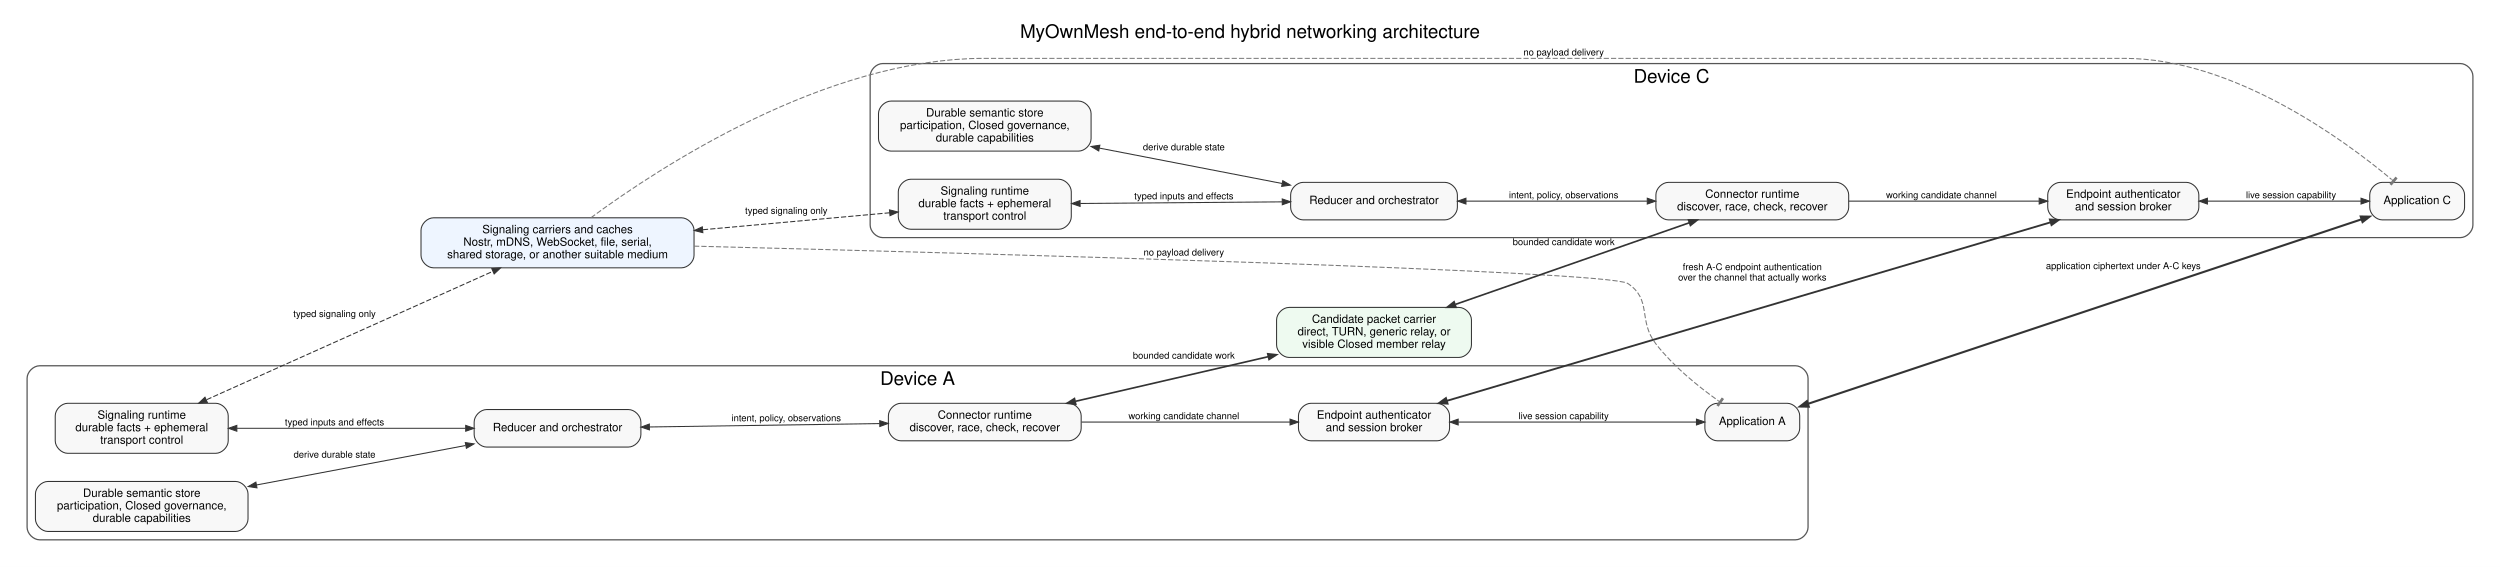
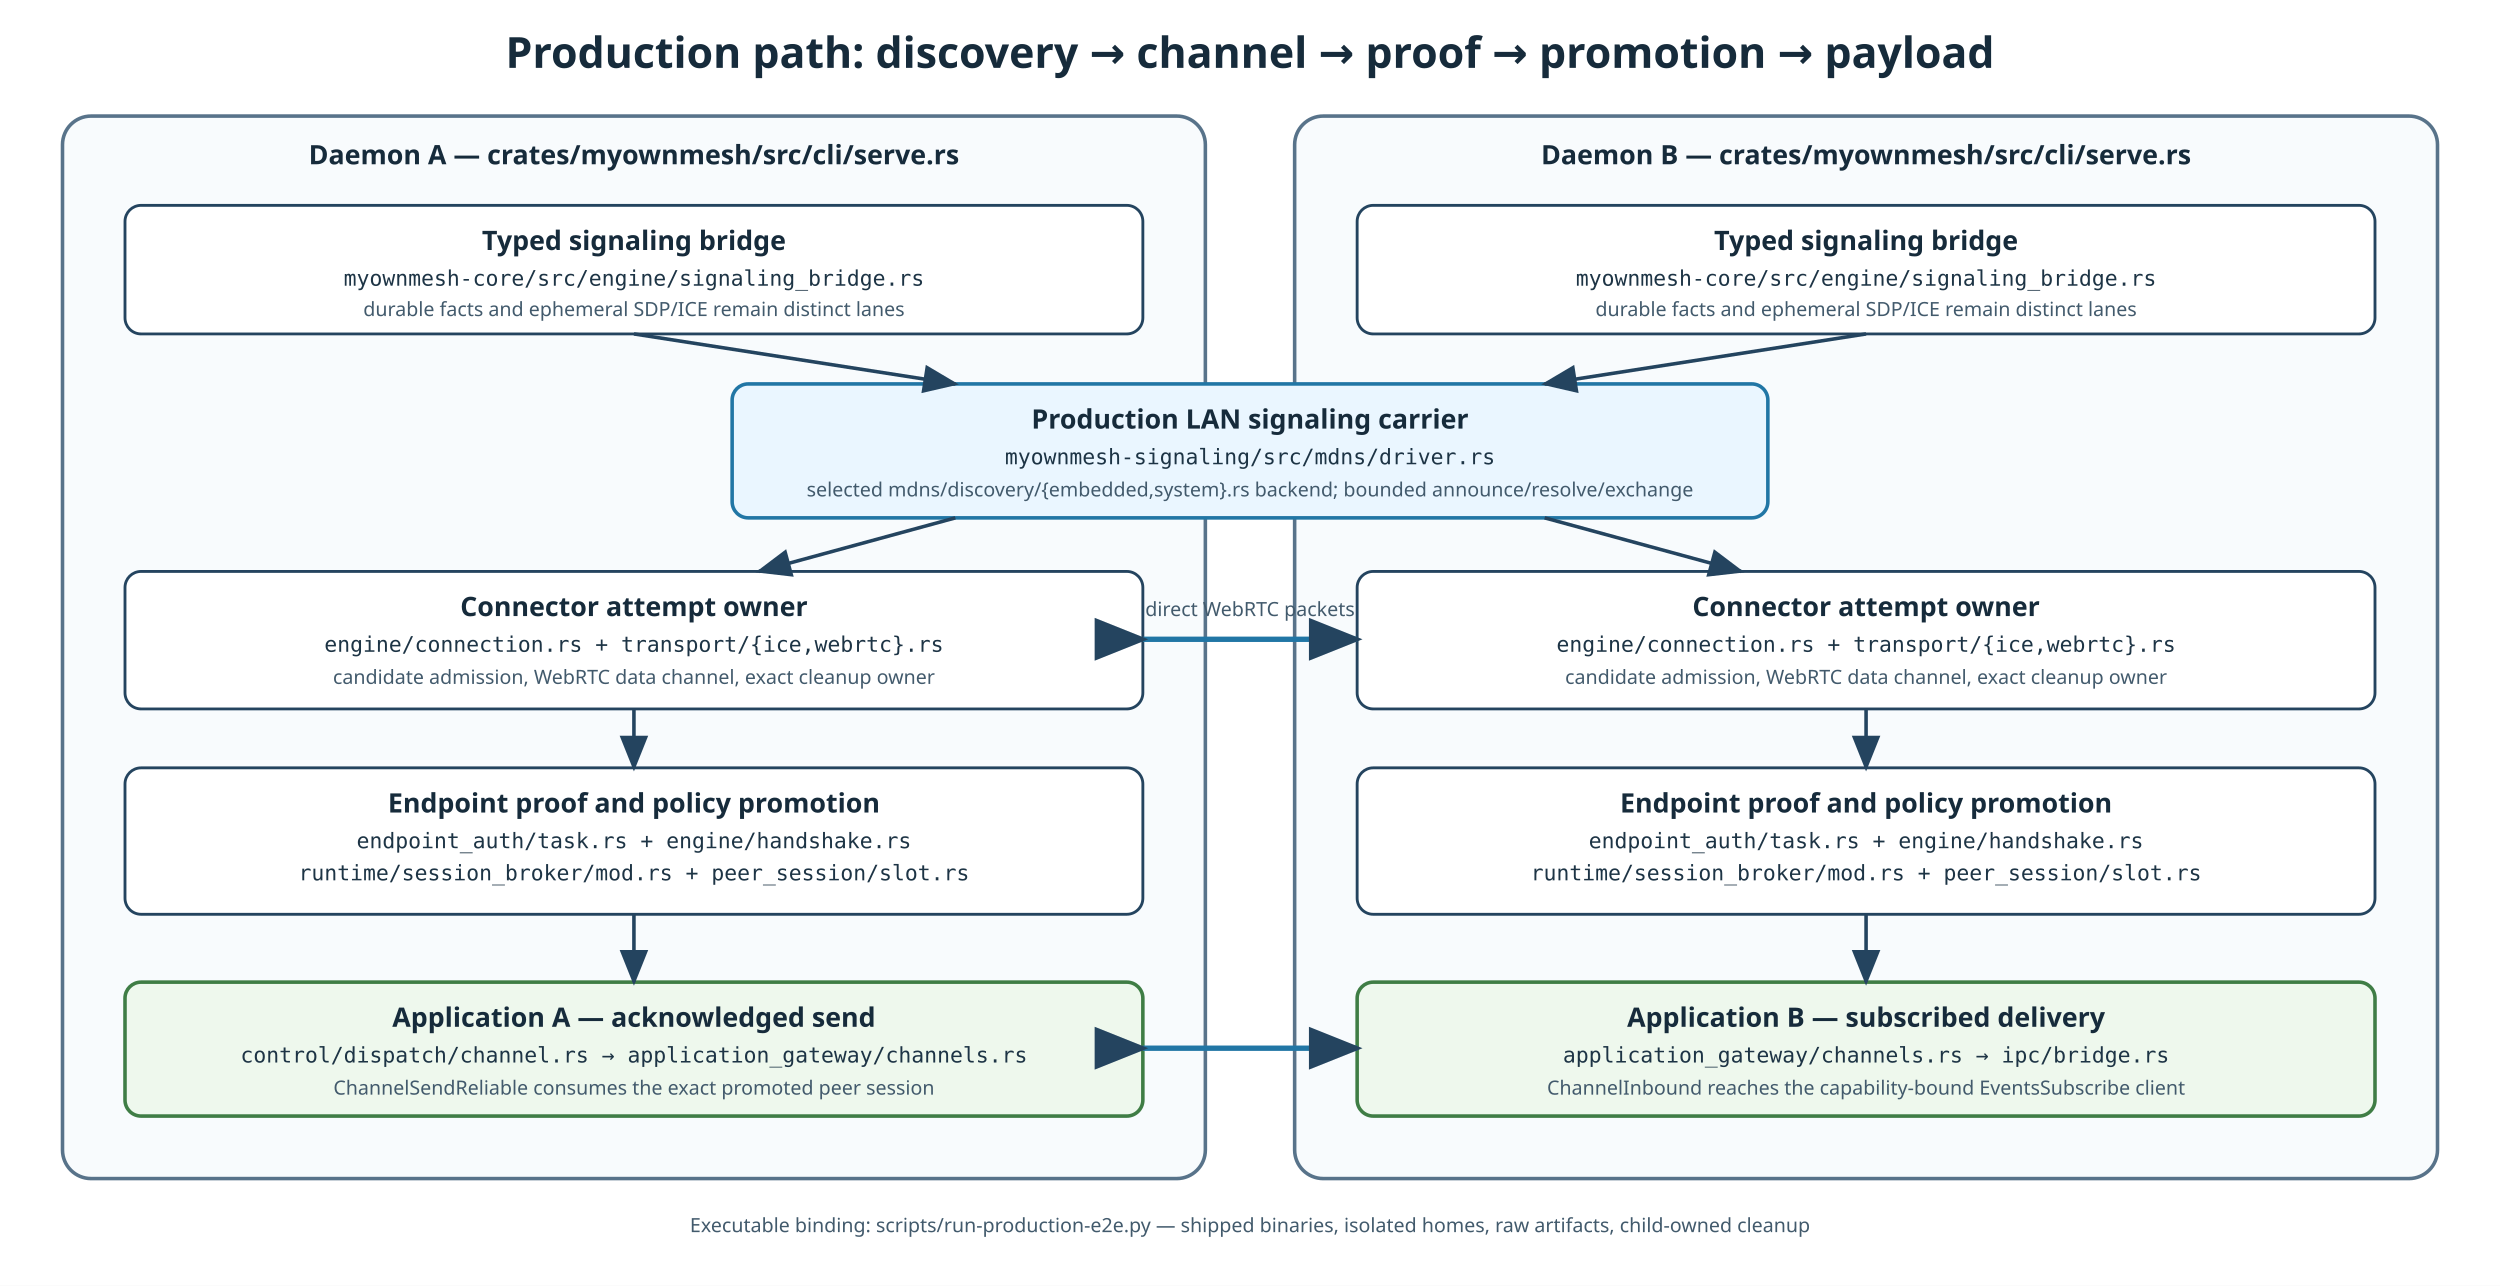
- <svg xmlns="http://www.w3.org/2000/svg" width="2399pt" height="544pt" viewBox="0.00 0.00 2399.00 544.00">
-   <g id="graph0" class="graph" transform="scale(1 1) rotate(0) translate(18 526)">
-     <polygon fill="white" stroke="transparent" points="-18,18 -18,-526 2381,-526 2381,18 -18,18" />
-     <text text-anchor="middle" x="1181.5" y="-489.6" font-family="Helvetica,sans-Serif" font-size="18.00">MyOwnMesh end-to-end hybrid networking architecture</text>
-     <g id="clust1" class="cluster">
-       <path fill="white" stroke="#555555" stroke-width="1.2" d="M20,-8C20,-8 1705,-8 1705,-8 1711,-8 1717,-14 1717,-20 1717,-20 1717,-163 1717,-163 1717,-169 1711,-175 1705,-175 1705,-175 20,-175 20,-175 14,-175 8,-169 8,-163 8,-163 8,-20 8,-20 8,-14 14,-8 20,-8" />
-       <text text-anchor="middle" x="862.5" y="-156.6" font-family="Helvetica,sans-Serif" font-size="18.00">Device A</text>
-     </g>
-     <g id="clust2" class="cluster">
-       <path fill="white" stroke="#555555" stroke-width="1.2" d="M829,-298C829,-298 2343,-298 2343,-298 2349,-298 2355,-304 2355,-310 2355,-310 2355,-453 2355,-453 2355,-459 2349,-465 2343,-465 2343,-465 829,-465 829,-465 823,-465 817,-459 817,-453 817,-453 817,-310 817,-310 817,-304 823,-298 829,-298" />
-       <text text-anchor="middle" x="1586" y="-446.6" font-family="Helvetica,sans-Serif" font-size="18.00">Device C</text>
-     </g>
-     <g id="node1" class="node">
-       <path fill="#f8f8f8" stroke="#333333" d="M208,-64C208,-64 28,-64 28,-64 22,-64 16,-58 16,-52 16,-52 16,-28 16,-28 16,-22 22,-16 28,-16 28,-16 208,-16 208,-16 214,-16 220,-22 220,-28 220,-28 220,-52 220,-52 220,-58 214,-64 208,-64" />
-       <text text-anchor="middle" x="118" y="-49.2" font-family="Helvetica,sans-Serif" font-size="11.00">Durable semantic store</text>
-       <text text-anchor="middle" x="118" y="-37.2" font-family="Helvetica,sans-Serif" font-size="11.00">participation, Closed governance,</text>
-       <text text-anchor="middle" x="118" y="-25.2" font-family="Helvetica,sans-Serif" font-size="11.00">durable capabilities</text>
-     </g>
-     <g id="node2" class="node">
-       <path fill="#f8f8f8" stroke="#333333" d="M585,-133C585,-133 449,-133 449,-133 443,-133 437,-127 437,-121 437,-121 437,-109 437,-109 437,-103 443,-97 449,-97 449,-97 585,-97 585,-97 591,-97 597,-103 597,-109 597,-109 597,-121 597,-121 597,-127 591,-133 585,-133" />
-       <text text-anchor="middle" x="517" y="-112.2" font-family="Helvetica,sans-Serif" font-size="11.00">Reducer and orchestrator</text>
-     </g>
-     <g id="edge1" class="edge">
-       <path fill="none" stroke="#333333" d="M228.18,-60.63C291.32,-72.55 369.68,-87.36 428.69,-98.51" />
-       <polygon fill="#333333" stroke="#333333" points="228.59,-57.85 220.21,-59.12 227.55,-63.36 228.59,-57.85" />
-       <polygon fill="#333333" stroke="#333333" points="428.51,-101.32 436.89,-100.05 429.55,-95.82 428.51,-101.32" />
-       <text text-anchor="middle" x="303" y="-86.8" font-family="Helvetica,sans-Serif" font-size="9.00">derive durable state</text>
-     </g>
-     <g id="node4" class="node">
-       <path fill="#f8f8f8" stroke="#333333" d="M1007.5,-139C1007.5,-139 846.5,-139 846.5,-139 840.5,-139 834.5,-133 834.5,-127 834.5,-127 834.5,-115 834.5,-115 834.5,-109 840.5,-103 846.5,-103 846.5,-103 1007.5,-103 1007.5,-103 1013.5,-103 1019.5,-109 1019.5,-115 1019.5,-115 1019.5,-127 1019.5,-127 1019.5,-133 1013.5,-139 1007.5,-139" />
-       <text text-anchor="middle" x="927" y="-124.2" font-family="Helvetica,sans-Serif" font-size="11.00">Connector runtime</text>
-       <text text-anchor="middle" x="927" y="-112.2" font-family="Helvetica,sans-Serif" font-size="11.00">discover, race, check, recover</text>
-     </g>
-     <g id="edge3" class="edge">
-       <path fill="none" stroke="#333333" d="M605.24,-116.28C670.02,-117.24 758.48,-118.54 826.1,-119.53" />
-       <polygon fill="#333333" stroke="#333333" points="605.19,-113.48 597.15,-116.16 605.11,-119.08 605.19,-113.48" />
-       <polygon fill="#333333" stroke="#333333" points="826.2,-122.33 834.24,-119.65 826.28,-116.73 826.2,-122.33" />
-       <text text-anchor="middle" x="736.5" y="-121.8" font-family="Helvetica,sans-Serif" font-size="9.00">intent, policy, observations</text>
-     </g>
-     <g id="node3" class="node">
-       <path fill="#f8f8f8" stroke="#333333" d="M189,-139C189,-139 47,-139 47,-139 41,-139 35,-133 35,-127 35,-127 35,-103 35,-103 35,-97 41,-91 47,-91 47,-91 189,-91 189,-91 195,-91 201,-97 201,-103 201,-103 201,-127 201,-127 201,-133 195,-139 189,-139" />
-       <text text-anchor="middle" x="118" y="-124.2" font-family="Helvetica,sans-Serif" font-size="11.00">Signaling runtime</text>
-       <text text-anchor="middle" x="118" y="-112.2" font-family="Helvetica,sans-Serif" font-size="11.00">durable facts + ephemeral</text>
-       <text text-anchor="middle" x="118" y="-100.2" font-family="Helvetica,sans-Serif" font-size="11.00">transport control</text>
-     </g>
-     <g id="edge2" class="edge">
-       <path fill="none" stroke="#333333" d="M209.49,-115C275.23,-115 363.7,-115 428.69,-115" />
-       <polygon fill="#333333" stroke="#333333" points="209.26,-112.2 201.26,-115 209.26,-117.8 209.26,-112.2" />
-       <polygon fill="#333333" stroke="#333333" points="428.89,-117.8 436.89,-115 428.89,-112.2 428.89,-117.8" />
-       <text text-anchor="middle" x="303" y="-117.8" font-family="Helvetica,sans-Serif" font-size="9.00">typed inputs and effects</text>
-     </g>
-     <g id="node13" class="node">
-       <path fill="#eef5ff" stroke="#333333" d="M636,-317C636,-317 398,-317 398,-317 392,-317 386,-311 386,-305 386,-305 386,-281 386,-281 386,-275 392,-269 398,-269 398,-269 636,-269 636,-269 642,-269 648,-275 648,-281 648,-281 648,-305 648,-305 648,-311 642,-317 636,-317" />
-       <text text-anchor="middle" x="517" y="-302.2" font-family="Helvetica,sans-Serif" font-size="11.00">Signaling carriers and caches</text>
-       <text text-anchor="middle" x="517" y="-290.2" font-family="Helvetica,sans-Serif" font-size="11.00">Nostr, mDNS, WebSocket, file, serial,</text>
-       <text text-anchor="middle" x="517" y="-278.2" font-family="Helvetica,sans-Serif" font-size="11.00">shared storage, or another suitable medium</text>
-     </g>
-     <g id="edge11" class="edge">
-       <path fill="none" stroke="#333333" stroke-dasharray="5,2" d="M180.3,-142.48C254.95,-175.95 380.28,-232.15 454.86,-265.59" />
-       <polygon fill="#333333" stroke="#333333" points="180.99,-139.72 172.54,-139.01 178.7,-144.83 180.99,-139.72" />
-       <polygon fill="#333333" stroke="#333333" points="453.91,-268.23 462.36,-268.95 456.2,-263.12 453.91,-268.23" />
-       <text text-anchor="middle" x="303" y="-221.8" font-family="Helvetica,sans-Serif" font-size="9.00">typed signaling only</text>
-     </g>
-     <g id="node5" class="node">
-       <path fill="#f8f8f8" stroke="#333333" d="M1361,-139C1361,-139 1240,-139 1240,-139 1234,-139 1228,-133 1228,-127 1228,-127 1228,-115 1228,-115 1228,-109 1234,-103 1240,-103 1240,-103 1361,-103 1361,-103 1367,-103 1373,-109 1373,-115 1373,-115 1373,-127 1373,-127 1373,-133 1367,-139 1361,-139" />
-       <text text-anchor="middle" x="1300.5" y="-124.2" font-family="Helvetica,sans-Serif" font-size="11.00">Endpoint authenticator</text>
-       <text text-anchor="middle" x="1300.5" y="-112.2" font-family="Helvetica,sans-Serif" font-size="11.00">and session broker</text>
-     </g>
-     <g id="edge4" class="edge">
-       <path fill="none" stroke="#333333" d="M1019.83,-121C1081.19,-121 1161.1,-121 1219.79,-121" />
-       <polygon fill="#333333" stroke="#333333" points="1219.92,-123.8 1227.92,-121 1219.92,-118.2 1219.92,-123.8" />
-       <text text-anchor="middle" x="1118" y="-123.8" font-family="Helvetica,sans-Serif" font-size="9.00">working candidate channel</text>
-     </g>
-     <g id="node14" class="node">
-       <path fill="#eefaf0" stroke="#333333" d="M1382,-231C1382,-231 1219,-231 1219,-231 1213,-231 1207,-225 1207,-219 1207,-219 1207,-195 1207,-195 1207,-189 1213,-183 1219,-183 1219,-183 1382,-183 1382,-183 1388,-183 1394,-189 1394,-195 1394,-195 1394,-219 1394,-219 1394,-225 1388,-231 1382,-231" />
-       <text text-anchor="middle" x="1300.5" y="-216.2" font-family="Helvetica,sans-Serif" font-size="11.00">Candidate packet carrier</text>
-       <text text-anchor="middle" x="1300.5" y="-204.2" font-family="Helvetica,sans-Serif" font-size="11.00">direct, TURN, generic relay, or</text>
-       <text text-anchor="middle" x="1300.5" y="-192.2" font-family="Helvetica,sans-Serif" font-size="11.00">visible Closed member relay</text>
-     </g>
-     <g id="edge13" class="edge">
-       <path fill="none" stroke="#333333" stroke-width="1.6" d="M1013.91,-140.89C1069.1,-153.66 1141.02,-170.31 1198.88,-183.71" />
-       <polygon fill="#333333" stroke="#333333" stroke-width="1.6" points="1014.3,-138.1 1005.88,-139.03 1013.04,-143.56 1014.3,-138.1" />
-       <polygon fill="#333333" stroke="#333333" stroke-width="1.6" points="1198.53,-186.5 1206.95,-185.58 1199.79,-181.04 1198.53,-186.5" />
-       <text text-anchor="middle" x="1118" y="-181.8" font-family="Helvetica,sans-Serif" font-size="9.00">bounded candidate work</text>
-     </g>
-     <g id="node6" class="node">
-       <path fill="#f8f8f8" stroke="#333333" d="M1697,-139C1697,-139 1630,-139 1630,-139 1624,-139 1618,-133 1618,-127 1618,-127 1618,-115 1618,-115 1618,-109 1624,-103 1630,-103 1630,-103 1697,-103 1697,-103 1703,-103 1709,-109 1709,-115 1709,-115 1709,-127 1709,-127 1709,-133 1703,-139 1697,-139" />
-       <text text-anchor="middle" x="1663.5" y="-118.2" font-family="Helvetica,sans-Serif" font-size="11.00">Application A</text>
-     </g>
-     <g id="edge5" class="edge">
-       <path fill="none" stroke="#333333" d="M1381.52,-121C1451.02,-121 1549.69,-121 1609.71,-121" />
-       <polygon fill="#333333" stroke="#333333" points="1381.25,-118.2 1373.25,-121 1381.25,-123.8 1381.25,-118.2" />
-       <polygon fill="#333333" stroke="#333333" points="1609.92,-123.8 1617.92,-121 1609.92,-118.2 1609.92,-123.8" />
-       <text text-anchor="middle" x="1482.5" y="-123.8" font-family="Helvetica,sans-Serif" font-size="9.00">live session capability</text>
-     </g>
-     <g id="node11" class="node">
-       <path fill="#f8f8f8" stroke="#333333" d="M2080,-351C2080,-351 1959,-351 1959,-351 1953,-351 1947,-345 1947,-339 1947,-339 1947,-327 1947,-327 1947,-321 1953,-315 1959,-315 1959,-315 2080,-315 2080,-315 2086,-315 2092,-321 2092,-327 2092,-327 2092,-339 2092,-339 2092,-345 2086,-351 2080,-351" />
-       <text text-anchor="middle" x="2019.5" y="-336.2" font-family="Helvetica,sans-Serif" font-size="11.00">Endpoint authenticator</text>
-       <text text-anchor="middle" x="2019.5" y="-324.2" font-family="Helvetica,sans-Serif" font-size="11.00">and session broker</text>
-     </g>
-     <g id="edge15" class="edge">
-       <path fill="none" stroke="#333333" stroke-width="1.8" d="M1370.36,-141.36C1507.33,-181.86 1812.49,-272.09 1949.54,-312.61" />
-       <polygon fill="#333333" stroke="#333333" stroke-width="1.8" points="1371.1,-138.66 1362.63,-139.08 1369.51,-144.03 1371.1,-138.66" />
-       <polygon fill="#333333" stroke="#333333" stroke-width="1.8" points="1949.06,-315.39 1957.52,-314.97 1950.65,-310.02 1949.06,-315.39" />
-       <text text-anchor="middle" x="1663.5" y="-266.8" font-family="Helvetica,sans-Serif" font-size="9.00">fresh A-C endpoint authentication</text>
-       <text text-anchor="middle" x="1663.5" y="-256.8" font-family="Helvetica,sans-Serif" font-size="9.00">over the channel that actually works</text>
-     </g>
-     <g id="node12" class="node">
-       <path fill="#f8f8f8" stroke="#333333" d="M2335,-351C2335,-351 2268,-351 2268,-351 2262,-351 2256,-345 2256,-339 2256,-339 2256,-327 2256,-327 2256,-321 2262,-315 2268,-315 2268,-315 2335,-315 2335,-315 2341,-315 2347,-321 2347,-327 2347,-327 2347,-339 2347,-339 2347,-345 2341,-351 2335,-351" />
-       <text text-anchor="middle" x="2301.5" y="-330.2" font-family="Helvetica,sans-Serif" font-size="11.00">Application C</text>
-     </g>
-     <g id="edge16" class="edge">
-       <path fill="none" stroke="#333333" stroke-width="2" d="M1717.02,-138.51C1836.73,-178.41 2128.71,-275.74 2248.21,-315.57" />
-       <polygon fill="#333333" stroke="#333333" stroke-width="2" points="1717.7,-135.78 1709.22,-135.91 1715.93,-141.09 1717.7,-135.78" />
-       <polygon fill="#333333" stroke="#333333" stroke-width="2" points="2247.35,-318.24 2255.83,-318.11 2249.12,-312.92 2247.35,-318.24" />
-       <text text-anchor="middle" x="2019.5" y="-267.8" font-family="Helvetica,sans-Serif" font-size="9.00">application ciphertext under A-C keys</text>
-     </g>
-     <g id="node7" class="node">
-       <path fill="#f8f8f8" stroke="#333333" d="M1017,-429C1017,-429 837,-429 837,-429 831,-429 825,-423 825,-417 825,-417 825,-393 825,-393 825,-387 831,-381 837,-381 837,-381 1017,-381 1017,-381 1023,-381 1029,-387 1029,-393 1029,-393 1029,-417 1029,-417 1029,-423 1023,-429 1017,-429" />
-       <text text-anchor="middle" x="927" y="-414.2" font-family="Helvetica,sans-Serif" font-size="11.00">Durable semantic store</text>
-       <text text-anchor="middle" x="927" y="-402.2" font-family="Helvetica,sans-Serif" font-size="11.00">participation, Closed governance,</text>
-       <text text-anchor="middle" x="927" y="-390.2" font-family="Helvetica,sans-Serif" font-size="11.00">durable capabilities</text>
-     </g>
-     <g id="node8" class="node">
-       <path fill="#f8f8f8" stroke="#333333" d="M1368.5,-351C1368.5,-351 1232.5,-351 1232.5,-351 1226.5,-351 1220.5,-345 1220.5,-339 1220.5,-339 1220.5,-327 1220.5,-327 1220.5,-321 1226.5,-315 1232.5,-315 1232.5,-315 1368.5,-315 1368.5,-315 1374.5,-315 1380.5,-321 1380.5,-327 1380.5,-327 1380.5,-339 1380.5,-339 1380.5,-345 1374.5,-351 1368.5,-351" />
-       <text text-anchor="middle" x="1300.5" y="-330.2" font-family="Helvetica,sans-Serif" font-size="11.00">Reducer and orchestrator</text>
-     </g>
-     <g id="edge6" class="edge">
-       <path fill="none" stroke="#333333" d="M1037.22,-383.83C1093.04,-373.01 1160.04,-360.03 1212.34,-349.89" />
-       <polygon fill="#333333" stroke="#333333" points="1036.34,-381.15 1029.02,-385.42 1037.41,-386.65 1036.34,-381.15" />
-       <polygon fill="#333333" stroke="#333333" points="1212.96,-352.62 1220.28,-348.35 1211.89,-347.13 1212.96,-352.62" />
-       <text text-anchor="middle" x="1118" y="-381.8" font-family="Helvetica,sans-Serif" font-size="9.00">derive durable state</text>
-     </g>
-     <g id="node10" class="node">
-       <path fill="#f8f8f8" stroke="#333333" d="M1744,-351C1744,-351 1583,-351 1583,-351 1577,-351 1571,-345 1571,-339 1571,-339 1571,-327 1571,-327 1571,-321 1577,-315 1583,-315 1583,-315 1744,-315 1744,-315 1750,-315 1756,-321 1756,-327 1756,-327 1756,-339 1756,-339 1756,-345 1750,-351 1744,-351" />
-       <text text-anchor="middle" x="1663.5" y="-336.2" font-family="Helvetica,sans-Serif" font-size="11.00">Connector runtime</text>
-       <text text-anchor="middle" x="1663.5" y="-324.2" font-family="Helvetica,sans-Serif" font-size="11.00">discover, race, check, recover</text>
-     </g>
-     <g id="edge8" class="edge">
-       <path fill="none" stroke="#333333" d="M1388.73,-333C1441.1,-333 1507.91,-333 1562.42,-333" />
-       <polygon fill="#333333" stroke="#333333" points="1388.72,-330.2 1380.72,-333 1388.72,-335.8 1388.72,-330.2" />
-       <polygon fill="#333333" stroke="#333333" points="1562.72,-335.8 1570.72,-333 1562.72,-330.2 1562.72,-335.8" />
-       <text text-anchor="middle" x="1482.5" y="-335.8" font-family="Helvetica,sans-Serif" font-size="9.00">intent, policy, observations</text>
-     </g>
-     <g id="node9" class="node">
-       <path fill="#f8f8f8" stroke="#333333" d="M998,-354C998,-354 856,-354 856,-354 850,-354 844,-348 844,-342 844,-342 844,-318 844,-318 844,-312 850,-306 856,-306 856,-306 998,-306 998,-306 1004,-306 1010,-312 1010,-318 1010,-318 1010,-342 1010,-342 1010,-348 1004,-354 998,-354" />
-       <text text-anchor="middle" x="927" y="-339.2" font-family="Helvetica,sans-Serif" font-size="11.00">Signaling runtime</text>
-       <text text-anchor="middle" x="927" y="-327.2" font-family="Helvetica,sans-Serif" font-size="11.00">durable facts + ephemeral</text>
-       <text text-anchor="middle" x="927" y="-315.2" font-family="Helvetica,sans-Serif" font-size="11.00">transport control</text>
-     </g>
-     <g id="edge7" class="edge">
-       <path fill="none" stroke="#333333" d="M1018.65,-330.73C1077.62,-331.21 1154.11,-331.83 1212.37,-332.3" />
-       <polygon fill="#333333" stroke="#333333" points="1018.47,-327.93 1010.45,-330.67 1018.42,-333.53 1018.47,-327.93" />
-       <polygon fill="#333333" stroke="#333333" points="1212.44,-335.1 1220.47,-332.36 1212.49,-329.5 1212.44,-335.1" />
-       <text text-anchor="middle" x="1118" y="-334.8" font-family="Helvetica,sans-Serif" font-size="9.00">typed inputs and effects</text>
-     </g>
-     <g id="edge9" class="edge">
-       <path fill="none" stroke="#333333" d="M1756.12,-333C1812.63,-333 1884.41,-333 1938.6,-333" />
-       <polygon fill="#333333" stroke="#333333" points="1938.8,-335.8 1946.8,-333 1938.8,-330.2 1938.8,-335.8" />
-       <text text-anchor="middle" x="1845" y="-335.8" font-family="Helvetica,sans-Serif" font-size="9.00">working candidate channel</text>
-     </g>
-     <g id="edge10" class="edge">
-       <path fill="none" stroke="#333333" d="M2100.53,-333C2147.71,-333 2206.11,-333 2247.59,-333" />
-       <polygon fill="#333333" stroke="#333333" points="2100.24,-330.2 2092.24,-333 2100.24,-335.8 2100.24,-330.2" />
-       <polygon fill="#333333" stroke="#333333" points="2247.65,-335.8 2255.65,-333 2247.65,-330.2 2247.65,-335.8" />
-       <text text-anchor="middle" x="2180.5" y="-335.8" font-family="Helvetica,sans-Serif" font-size="9.00">live session capability</text>
-     </g>
-     <g id="edge17" class="edge">
-       <path fill="none" stroke="#777777" stroke-dasharray="5,2" d="M648.01,-289.81C920.01,-282.92 1525.6,-266.23 1544,-254 1567.68,-238.26 1553.57,-218.46 1571,-196 1587.67,-174.52 1611.55,-155.21 1630.74,-141.56" />
-       <polygon fill="#777777" stroke="#777777" points="1631.07,-136.44 1635.67,-142.98 1634.37,-143.9 1629.76,-137.36 1631.07,-136.44" />
-       <polyline fill="none" stroke="#777777" points="1634.02,-139.25 1630.75,-141.55 " />
-       <text text-anchor="middle" x="1118" y="-280.8" font-family="Helvetica,sans-Serif" font-size="9.00">no payload delivery</text>
-     </g>
-     <g id="edge12" class="edge">
-       <path fill="none" stroke="#333333" stroke-dasharray="5,2" d="M656.54,-305.56C715.75,-310.93 783.19,-317.05 835.79,-321.82" />
-       <polygon fill="#333333" stroke="#333333" points="656.44,-302.74 648.22,-304.81 655.93,-308.32 656.44,-302.74" />
-       <polygon fill="#333333" stroke="#333333" points="835.55,-324.61 843.77,-322.54 836.05,-319.03 835.55,-324.61" />
-       <text text-anchor="middle" x="736.5" y="-320.8" font-family="Helvetica,sans-Serif" font-size="9.00">typed signaling only</text>
-     </g>
-     <g id="edge18" class="edge">
-       <path fill="none" stroke="#777777" stroke-dasharray="5,2" d="M549.04,-317.06C614.68,-365.45 774.09,-470 926,-470 926,-470 926,-470 2020.5,-470 2124.88,-470 2230.91,-392.24 2276.86,-353.88" />
-       <polygon fill="#777777" stroke="#777777" points="2276.88,-348.64 2282.02,-354.77 2280.8,-355.8 2275.65,-349.67 2276.88,-348.64" />
-       <polyline fill="none" stroke="#777777" points="2280.06,-351.19 2277,-353.77 " />
-       <text text-anchor="middle" x="1482.5" y="-472.8" font-family="Helvetica,sans-Serif" font-size="9.00">no payload delivery</text>
-     </g>
-     <g id="edge14" class="edge">
-       <path fill="none" stroke="#333333" stroke-width="1.6" d="M1378.63,-233.92C1445.8,-257.36 1541.77,-290.86 1603.11,-312.27" />
-       <polygon fill="#333333" stroke="#333333" stroke-width="1.6" points="1379.15,-231.14 1370.68,-231.14 1377.31,-236.42 1379.15,-231.14" />
-       <polygon fill="#333333" stroke="#333333" stroke-width="1.6" points="1602.31,-314.96 1610.78,-314.95 1604.15,-309.67 1602.31,-314.96" />
-       <text text-anchor="middle" x="1482.5" y="-290.8" font-family="Helvetica,sans-Serif" font-size="9.00">bounded candidate work</text>
-     </g>
-   </g>
+ <svg xmlns="http://www.w3.org/2000/svg" width="1400" height="720" viewBox="0 0 1400 720" role="img" aria-labelledby="title desc">
+   <defs>
+     <marker id="arrow" markerWidth="10" markerHeight="8" refX="9" refY="4" orient="auto">
+       <path d="M0,0 L10,4 L0,8 z" fill="#24445f" />
+     </marker>
+     <style>
+       .title{font:700 24px sans-serif;fill:#162b3b}.lane{fill:#f8fbfd;stroke:#58738a;stroke-width:2}.box{fill:#fff;stroke:#24445f;stroke-width:1.6;rx:9}.carrier{fill:#eaf6ff;stroke:#2176a5;stroke-width:2;rx:9}.app{fill:#eef8ed;stroke:#3f7d45;stroke-width:2;rx:9}.h{font:700 15px sans-serif;fill:#162b3b}.t{font:12px monospace;fill:#1d3445}.small{font:11px sans-serif;fill:#425a6c}.edge{stroke:#24445f;stroke-width:2;fill:none;marker-end:url(#arrow)}.both{stroke:#2176a5;stroke-width:3;fill:none;marker-start:url(#arrow);marker-end:url(#arrow)}
+     </style>
+   </defs>
+   <rect width="1400" height="720" fill="white" />
+   <text class="title" x="700" y="38" text-anchor="middle">Production path: discovery → channel → proof → promotion → payload</text>
+   <rect class="lane" x="35" y="65" width="640" height="595" rx="16" />
+   <rect class="lane" x="725" y="65" width="640" height="595" rx="16" />
+   <text class="h" x="355" y="92" text-anchor="middle">Daemon A — crates/myownmesh/src/cli/serve.rs</text>
+   <text class="h" x="1045" y="92" text-anchor="middle">Daemon B — crates/myownmesh/src/cli/serve.rs</text>
+   <rect class="box" x="70" y="115" width="570" height="72" />
+   <text class="h" x="355" y="140" text-anchor="middle">Typed signaling bridge</text>
+   <text class="t" x="355" y="160" text-anchor="middle">myownmesh-core/src/engine/signaling_bridge.rs</text>
+   <text class="small" x="355" y="177" text-anchor="middle">durable facts and ephemeral SDP/ICE remain distinct lanes</text>
+   <rect class="box" x="760" y="115" width="570" height="72" />
+   <text class="h" x="1045" y="140" text-anchor="middle">Typed signaling bridge</text>
+   <text class="t" x="1045" y="160" text-anchor="middle">myownmesh-core/src/engine/signaling_bridge.rs</text>
+   <text class="small" x="1045" y="177" text-anchor="middle">durable facts and ephemeral SDP/ICE remain distinct lanes</text>
+   <rect class="carrier" x="410" y="215" width="580" height="75" />
+   <text class="h" x="700" y="240" text-anchor="middle">Production LAN signaling carrier</text>
+   <text class="t" x="700" y="260" text-anchor="middle">myownmesh-signaling/src/mdns/driver.rs</text>
+   <text class="small" x="700" y="278" text-anchor="middle">selected mdns/discovery/{embedded,system}.rs backend; bounded announce/resolve/exchange</text>
+   <path class="edge" d="M355 187 L535 215" />
+   <path class="edge" d="M1045 187 L865 215" />
+   <rect class="box" x="70" y="320" width="570" height="77" />
+   <text class="h" x="355" y="345" text-anchor="middle">Connector attempt owner</text>
+   <text class="t" x="355" y="365" text-anchor="middle">engine/connection.rs + transport/{ice,webrtc}.rs</text>
+   <text class="small" x="355" y="383" text-anchor="middle">candidate admission, WebRTC data channel, exact cleanup owner</text>
+   <rect class="box" x="760" y="320" width="570" height="77" />
+   <text class="h" x="1045" y="345" text-anchor="middle">Connector attempt owner</text>
+   <text class="t" x="1045" y="365" text-anchor="middle">engine/connection.rs + transport/{ice,webrtc}.rs</text>
+   <text class="small" x="1045" y="383" text-anchor="middle">candidate admission, WebRTC data channel, exact cleanup owner</text>
+   <path class="edge" d="M535 290 L425 320" />
+   <path class="edge" d="M865 290 L975 320" />
+   <path class="both" d="M640 358 L760 358" />
+   <text class="small" x="700" y="345" text-anchor="middle">direct WebRTC packets</text>
+   <rect class="box" x="70" y="430" width="570" height="82" />
+   <text class="h" x="355" y="455" text-anchor="middle">Endpoint proof and policy promotion</text>
+   <text class="t" x="355" y="475" text-anchor="middle">endpoint_auth/task.rs + engine/handshake.rs</text>
+   <text class="t" x="355" y="493" text-anchor="middle">runtime/session_broker/mod.rs + peer_session/slot.rs</text>
+   <rect class="box" x="760" y="430" width="570" height="82" />
+   <text class="h" x="1045" y="455" text-anchor="middle">Endpoint proof and policy promotion</text>
+   <text class="t" x="1045" y="475" text-anchor="middle">endpoint_auth/task.rs + engine/handshake.rs</text>
+   <text class="t" x="1045" y="493" text-anchor="middle">runtime/session_broker/mod.rs + peer_session/slot.rs</text>
+   <path class="edge" d="M355 397 L355 430" />
+   <path class="edge" d="M1045 397 L1045 430" />
+   <rect class="app" x="70" y="550" width="570" height="75" />
+   <text class="h" x="355" y="575" text-anchor="middle">Application A — acknowledged send</text>
+   <text class="t" x="355" y="595" text-anchor="middle">control/dispatch/channel.rs → application_gateway/channels.rs</text>
+   <text class="small" x="355" y="613" text-anchor="middle">ChannelSendReliable consumes the exact promoted peer session</text>
+   <rect class="app" x="760" y="550" width="570" height="75" />
+   <text class="h" x="1045" y="575" text-anchor="middle">Application B — subscribed delivery</text>
+   <text class="t" x="1045" y="595" text-anchor="middle">application_gateway/channels.rs → ipc/bridge.rs</text>
+   <text class="small" x="1045" y="613" text-anchor="middle">ChannelInbound reaches the capability-bound EventsSubscribe client</text>
+   <path class="edge" d="M355 512 L355 550" />
+   <path class="edge" d="M1045 512 L1045 550" />
+   <path class="both" d="M640 587 L760 587" />
+   <text class="small" x="700" y="690" text-anchor="middle">Executable binding: scripts/run-production-e2e.py — shipped binaries, isolated homes, raw artifacts, child-owned cleanup</text>
</svg>
